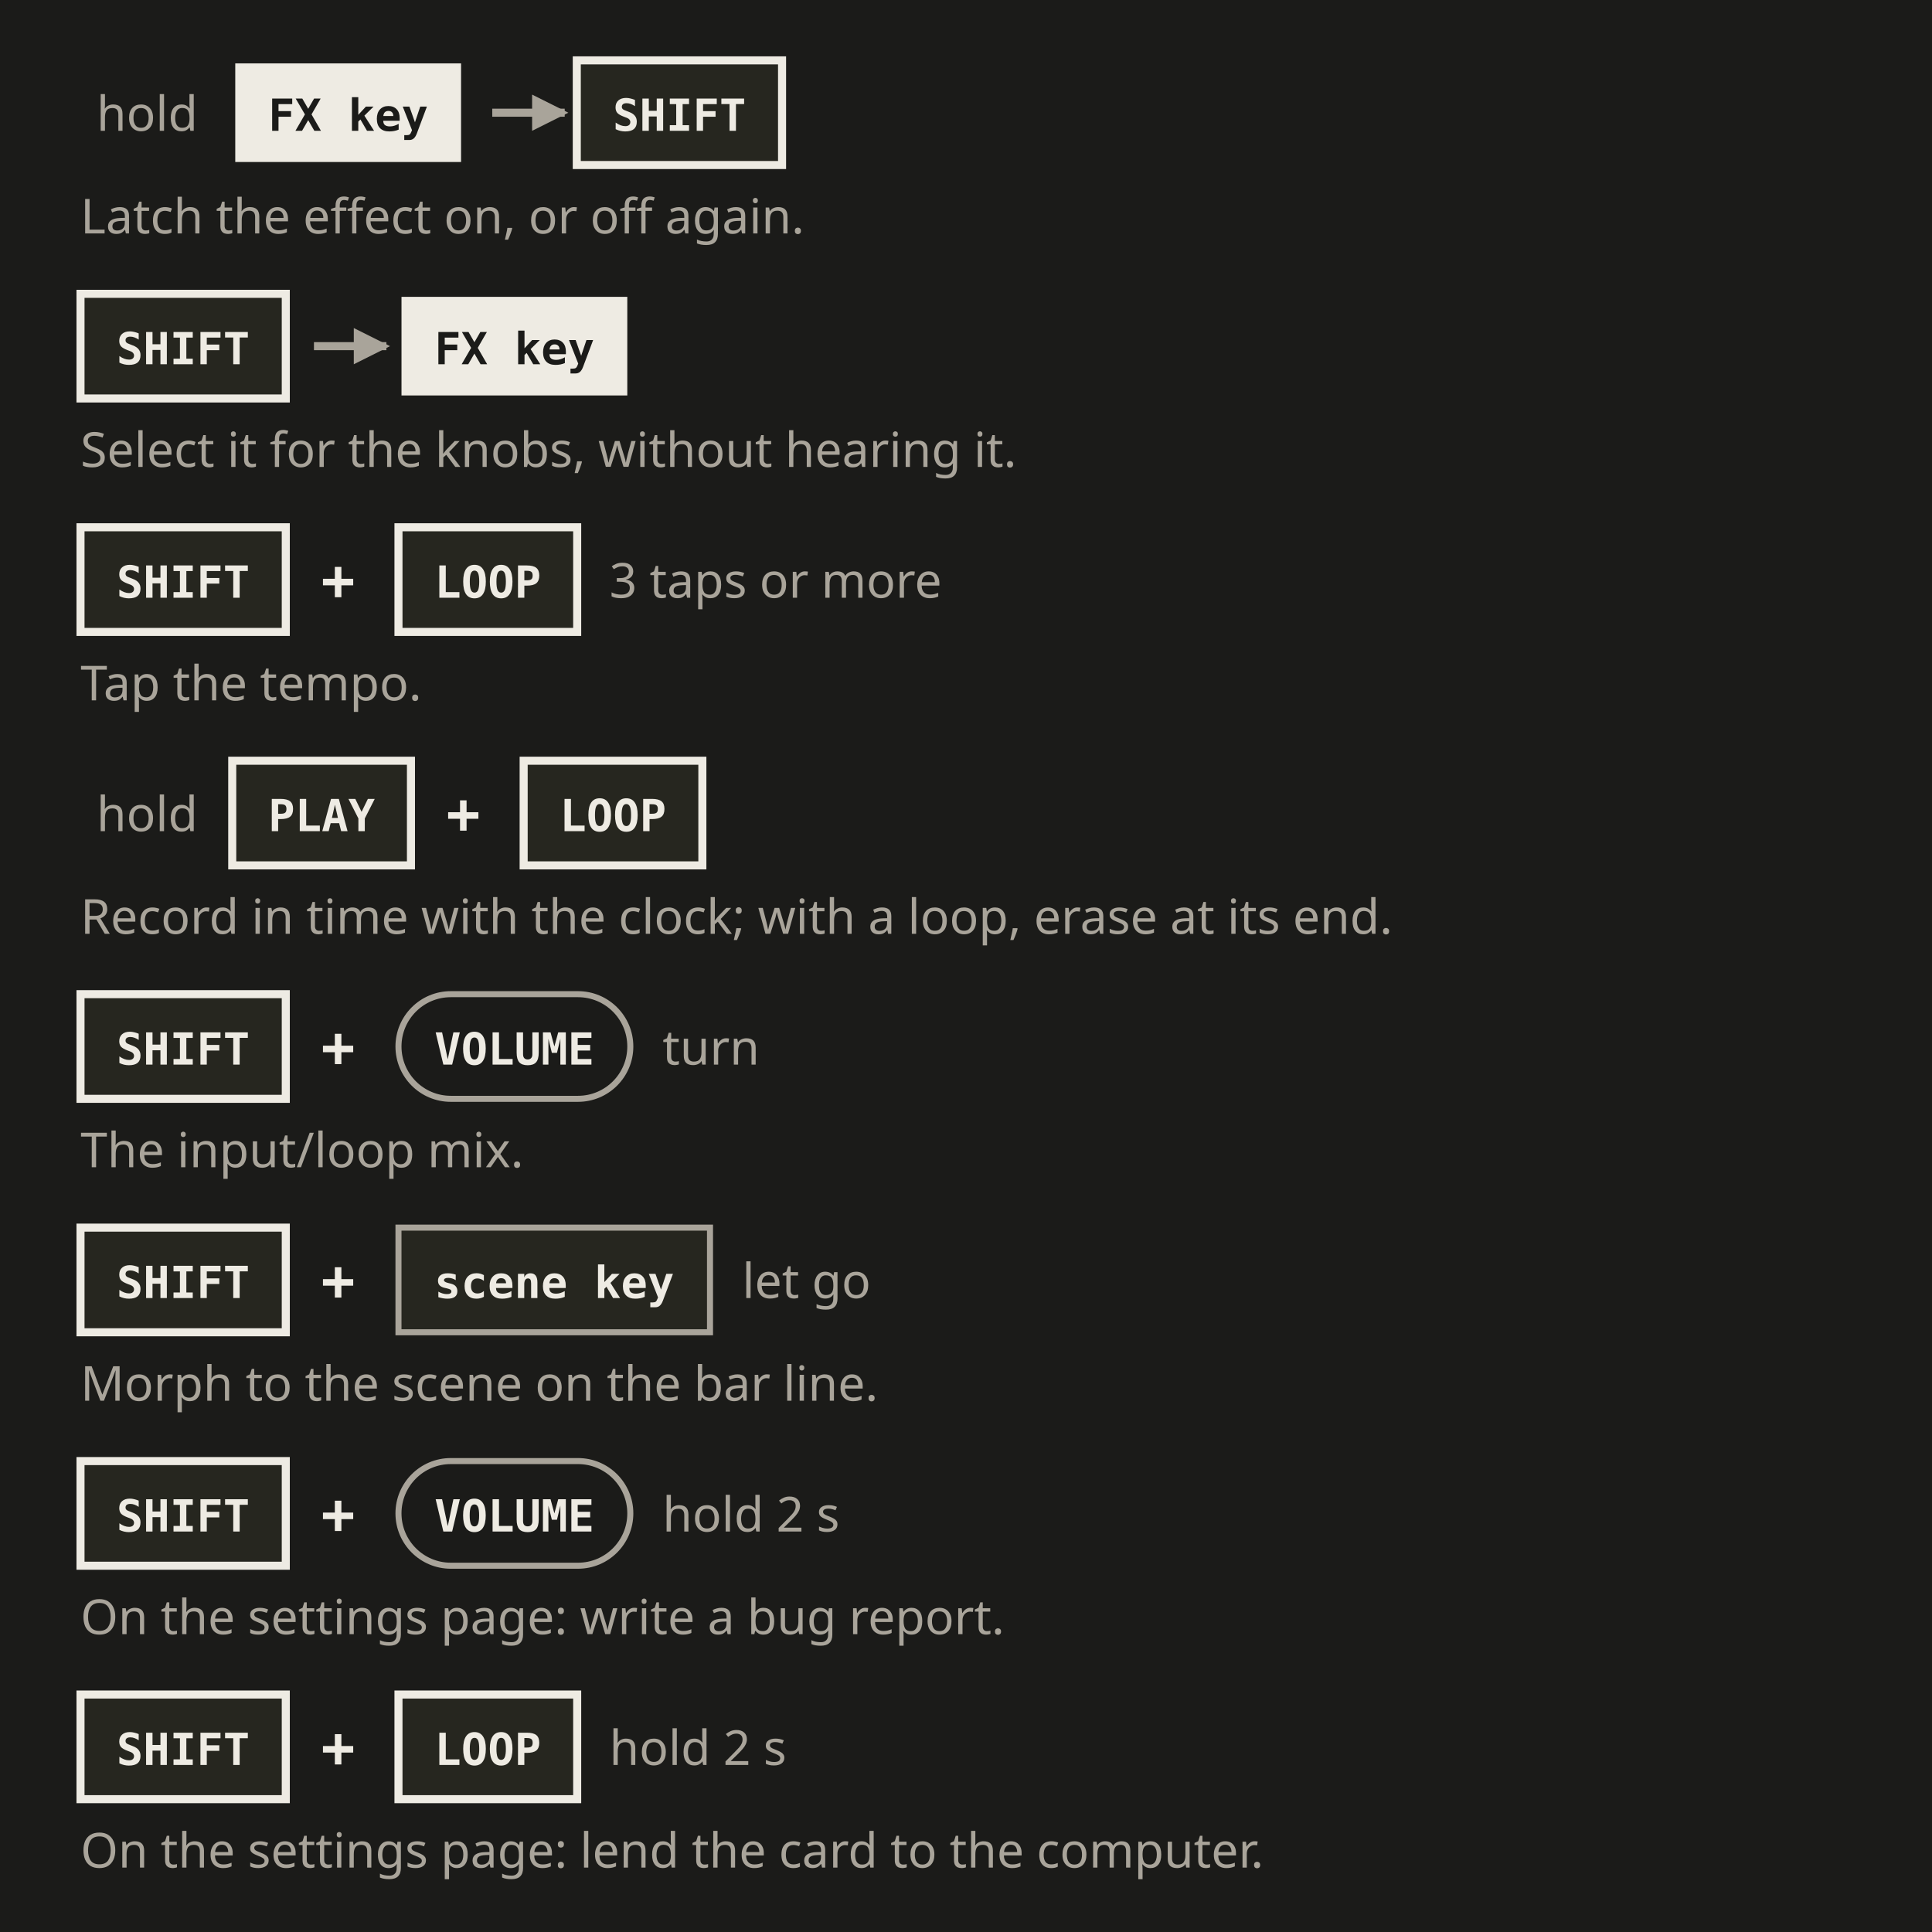
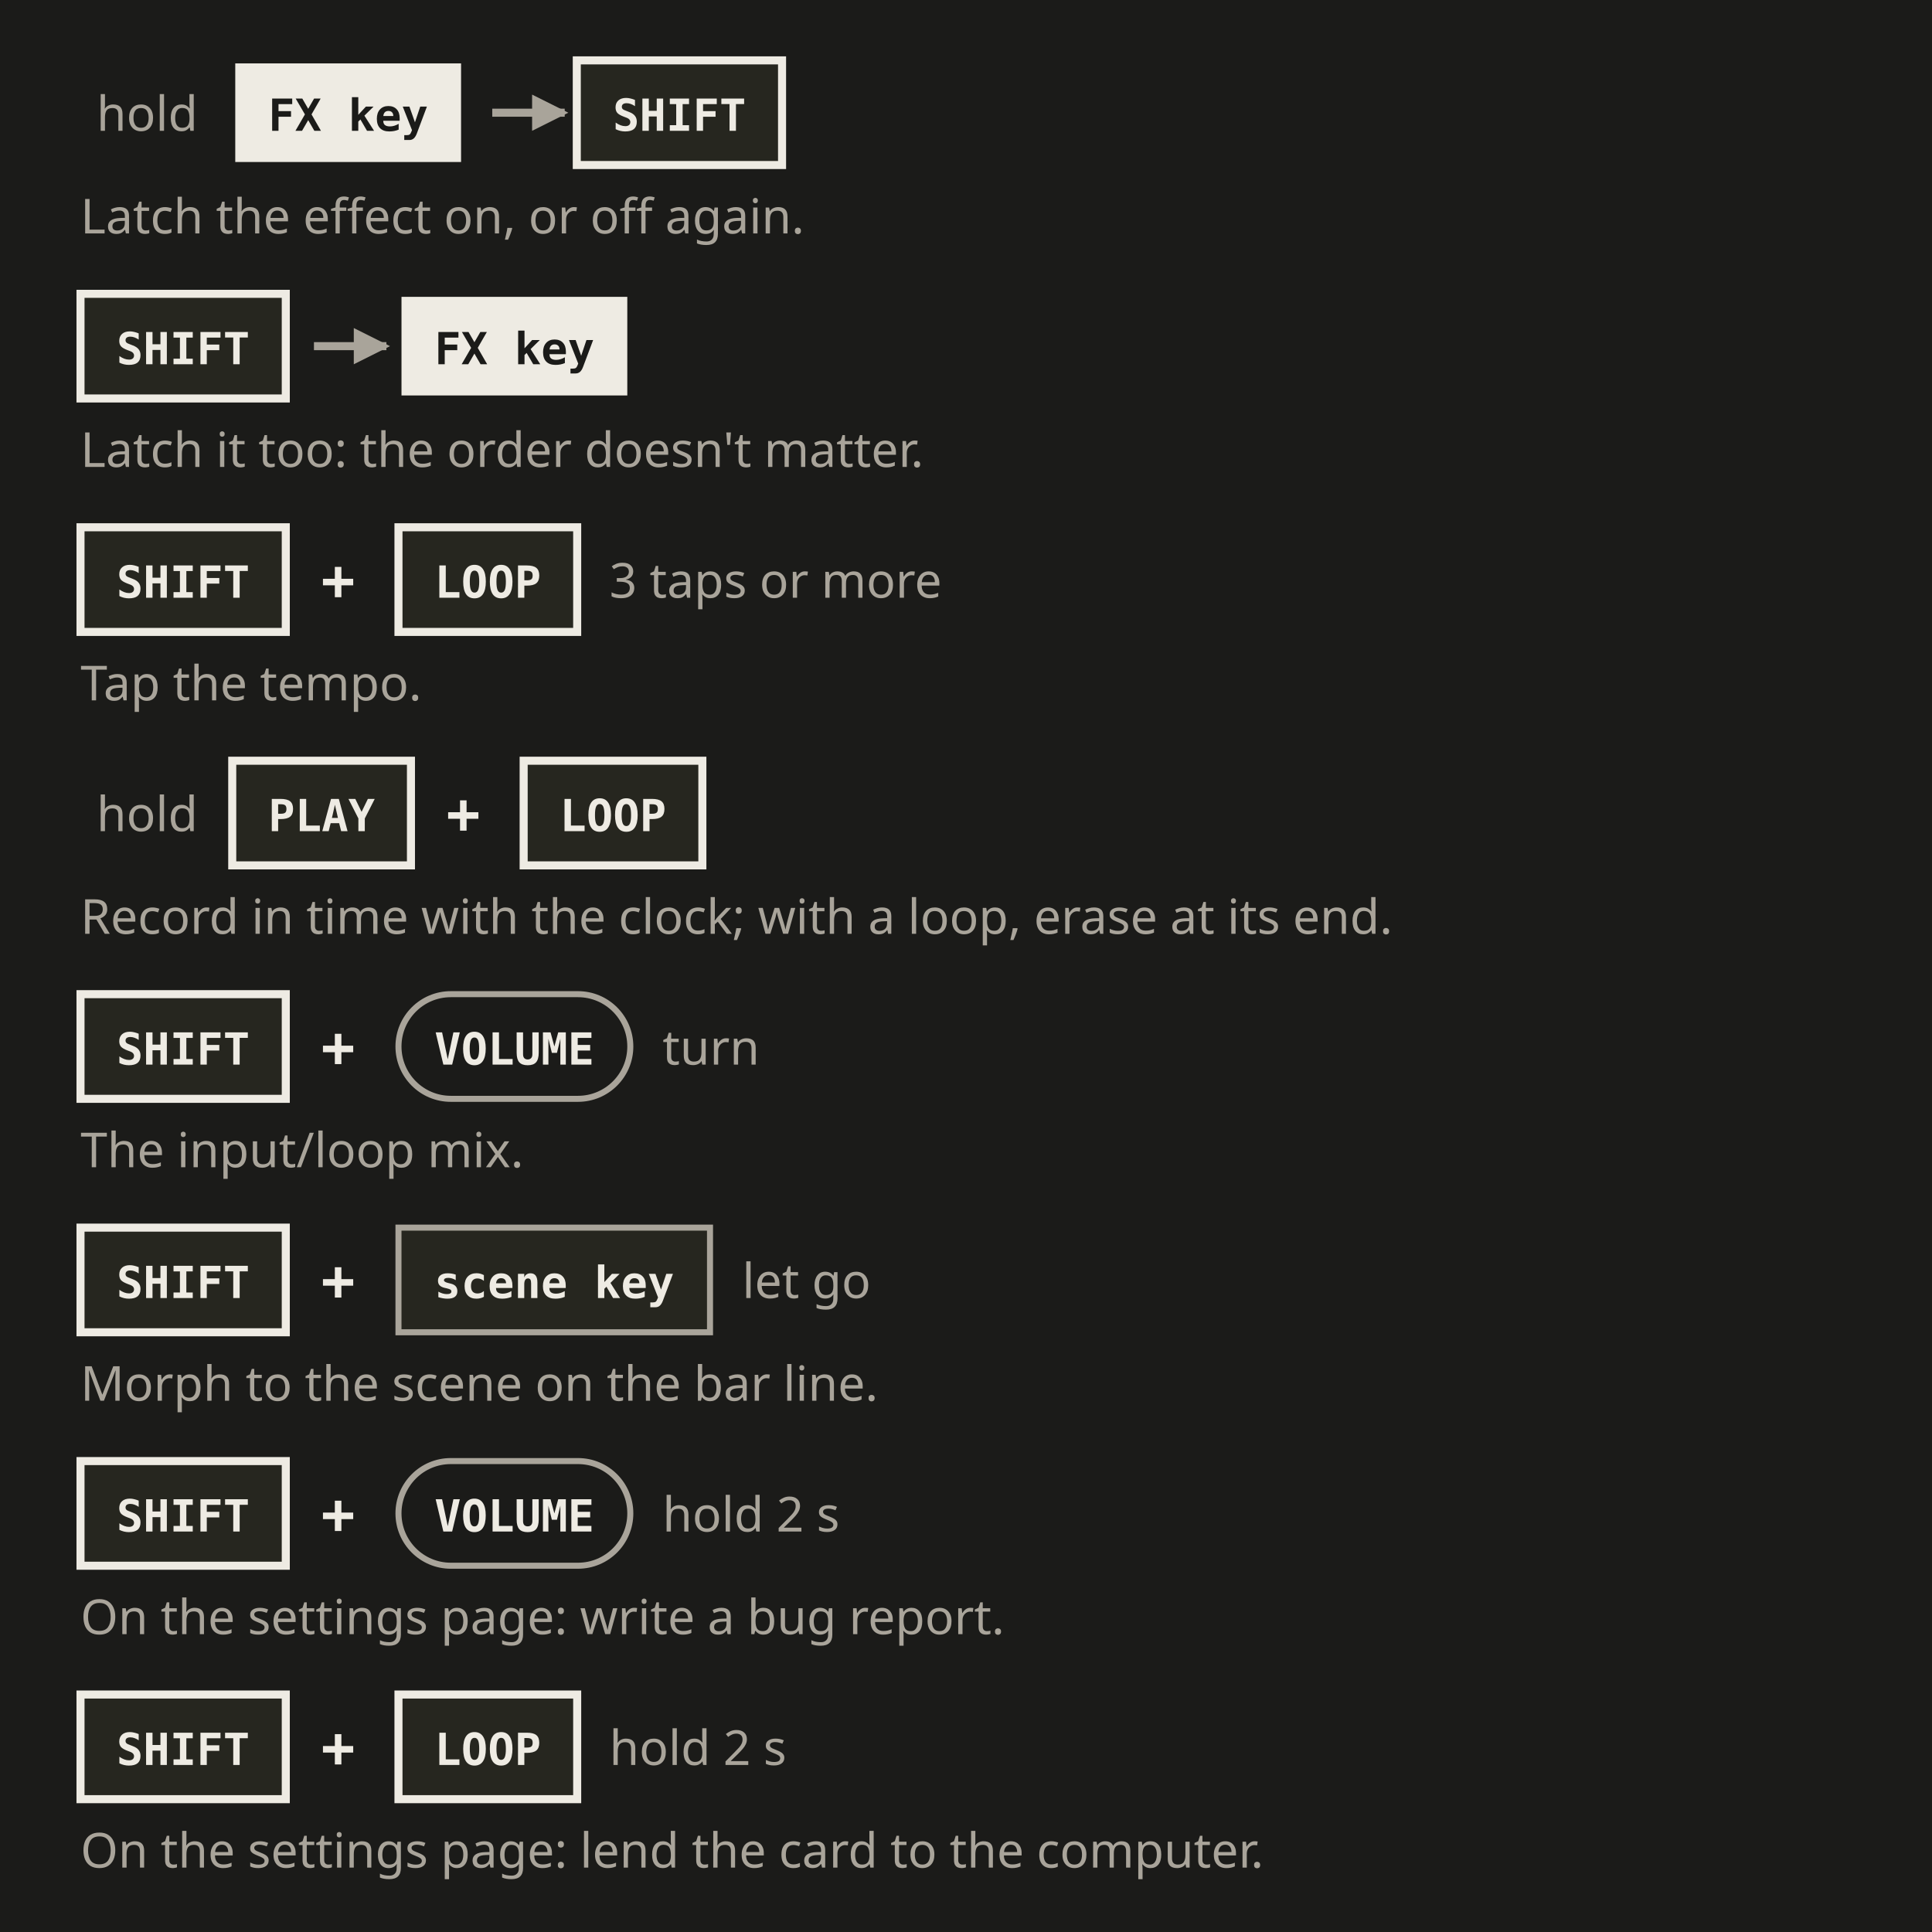
<svg xmlns="http://www.w3.org/2000/svg" viewBox="0 0 480 480" width="480" height="480" role="img" aria-labelledby="title desc">
  <style>svg{font-size:12px}text{font-family:'IBM Plex Mono', ui-monospace, Menlo, monospace;fill:#EEEBE3;text-anchor:middle}.m,.sn{font-family:'IBM Plex Sans', system-ui, sans-serif}.m.mo{font-family:'IBM Plex Mono', ui-monospace, Menlo, monospace}.as{text-anchor:start}.ae{text-anchor:end}.m{fill:#A9A49A}.gt{fill:#1B1B19}.b{fill:none;stroke:#A9A49A;stroke-width:1.5}.bx{fill:none;stroke:#A9A49A;stroke-width:2}.ba{fill:#26261F;stroke:#EEEBE3;stroke-width:2}.la{fill:none;stroke:#EEEBE3;stroke-width:2}.ls{fill:none;stroke:#A9A49A;stroke-width:2}.lc{fill:none;stroke:#77736B;stroke-width:1.5;stroke-dasharray:5 4}.da{fill:#EEEBE3}.ds{fill:#A9A49A}.sw{stroke:#EEEBE3;stroke-width:2}.g{fill:#EEEBE3}.j{fill:#A9A49A}.wk{fill:#EEEBE3;stroke:#1B1B19;stroke-width:1.5}.dk{fill:#26261F;stroke:#A9A49A;stroke-width:1.5}.sk{fill:#A9A49A;stroke:#1B1B19;stroke-width:1.5}.led{fill:none;stroke:#A9A49A;stroke-width:1.5}</style>
  <defs>
    <marker id="ma" viewBox="0 0 10 10" refX="9" refY="5" markerWidth="9" markerHeight="9" markerUnits="userSpaceOnUse" orient="auto">
      <path d="M0,0L10,5L0,10z" fill="#EEEBE3" />
    </marker>
    <marker id="ms" viewBox="0 0 10 10" refX="9" refY="5" markerWidth="9" markerHeight="9" markerUnits="userSpaceOnUse" orient="auto">
      <path d="M0,0L10,5L0,10z" fill="#A9A49A" />
    </marker>
    <marker id="mc" viewBox="0 0 10 10" refX="9" refY="5" markerWidth="9" markerHeight="9" markerUnits="userSpaceOnUse" orient="auto">
      <path d="M0,0L10,5L0,10z" fill="#77736B" />
    </marker>
  </defs>
  <rect width="480" height="480" fill="#1B1B19" />
  <text x="24" y="32.5" class="m as">hold</text>
  <rect x="57.7" y="15" width="57.6" height="26" class="wk" />
  <text x="86.5" y="32.5" class="gt" font-size="11" font-weight="600">FX key</text>
  <polyline points="122.3,28 140.3,28" class="ls" marker-end="url(#ms)" />
  <rect x="143.3" y="15" width="51" height="26" class="ba" />
  <text x="168.8" y="32.5" class="t" font-size="11" font-weight="600">SHIFT</text>
  <text x="20" y="58" class="m as">Latch the effect on, or off again.</text>
  <rect x="20" y="73" width="51" height="26" class="ba" />
  <text x="45.5" y="90.5" class="t" font-size="11" font-weight="600">SHIFT</text>
  <polyline points="78,86 96,86" class="ls" marker-end="url(#ms)" />
  <rect x="99" y="73" width="57.6" height="26" class="wk" />
  <text x="127.8" y="90.5" class="gt" font-size="11" font-weight="600">FX key</text>
-   <text x="20" y="116" class="m as">Select it for the knobs, without hearing it.</text>
+   <text x="20" y="116" class="m as">Latch it too: the order doesn't matter.</text>
  <rect x="20" y="131" width="51" height="26" class="ba" />
  <text x="45.5" y="148.5" class="t" font-size="11" font-weight="600">SHIFT</text>
  <text x="84" y="149" class="t" font-size="14" font-weight="600">+</text>
  <rect x="99" y="131" width="44.4" height="26" class="ba" />
  <text x="121.2" y="148.5" class="t" font-size="11" font-weight="600">LOOP</text>
  <text x="151.4" y="148.5" class="m as">3 taps or more</text>
  <text x="20" y="174" class="m as">Tap the tempo.</text>
  <text x="24" y="206.5" class="m as">hold</text>
  <rect x="57.7" y="189" width="44.4" height="26" class="ba" />
  <text x="79.9" y="206.5" class="t" font-size="11" font-weight="600">PLAY</text>
  <text x="115.1" y="207" class="t" font-size="14" font-weight="600">+</text>
  <rect x="130.1" y="189" width="44.4" height="26" class="ba" />
  <text x="152.3" y="206.5" class="t" font-size="11" font-weight="600">LOOP</text>
  <text x="20" y="232" class="m as">Record in time with the clock; with a loop, erase at its end.</text>
  <rect x="20" y="247" width="51" height="26" class="ba" />
  <text x="45.5" y="264.5" class="t" font-size="11" font-weight="600">SHIFT</text>
  <text x="84" y="265" class="t" font-size="14" font-weight="600">+</text>
  <rect x="99" y="247" width="57.6" height="26" rx="13" class="b" />
  <text x="127.8" y="264.5" class="t" font-size="11" font-weight="600">VOLUME</text>
  <text x="164.6" y="264.5" class="m as">turn</text>
  <text x="20" y="290" class="m as">The input/loop mix.</text>
  <rect x="20" y="305" width="51" height="26" class="ba" />
  <text x="45.5" y="322.5" class="t" font-size="11" font-weight="600">SHIFT</text>
  <text x="84" y="323" class="t" font-size="14" font-weight="600">+</text>
  <rect x="99" y="305" width="77.4" height="26" class="dk" />
  <text x="137.7" y="322.5" class="t" font-size="11" font-weight="600">scene key</text>
  <text x="184.4" y="322.5" class="m as">let go</text>
  <text x="20" y="348" class="m as">Morph to the scene on the bar line.</text>
  <rect x="20" y="363" width="51" height="26" class="ba" />
  <text x="45.5" y="380.5" class="t" font-size="11" font-weight="600">SHIFT</text>
  <text x="84" y="381" class="t" font-size="14" font-weight="600">+</text>
  <rect x="99" y="363" width="57.6" height="26" rx="13" class="b" />
  <text x="127.8" y="380.5" class="t" font-size="11" font-weight="600">VOLUME</text>
  <text x="164.6" y="380.5" class="m as">hold 2 s</text>
  <text x="20" y="406" class="m as">On the settings page: write a bug report.</text>
  <rect x="20" y="421" width="51" height="26" class="ba" />
  <text x="45.5" y="438.5" class="t" font-size="11" font-weight="600">SHIFT</text>
  <text x="84" y="439" class="t" font-size="14" font-weight="600">+</text>
  <rect x="99" y="421" width="44.4" height="26" class="ba" />
  <text x="121.2" y="438.5" class="t" font-size="11" font-weight="600">LOOP</text>
  <text x="151.4" y="438.5" class="m as">hold 2 s</text>
  <text x="20" y="464" class="m as">On the settings page: lend the card to the computer.</text>
</svg>
